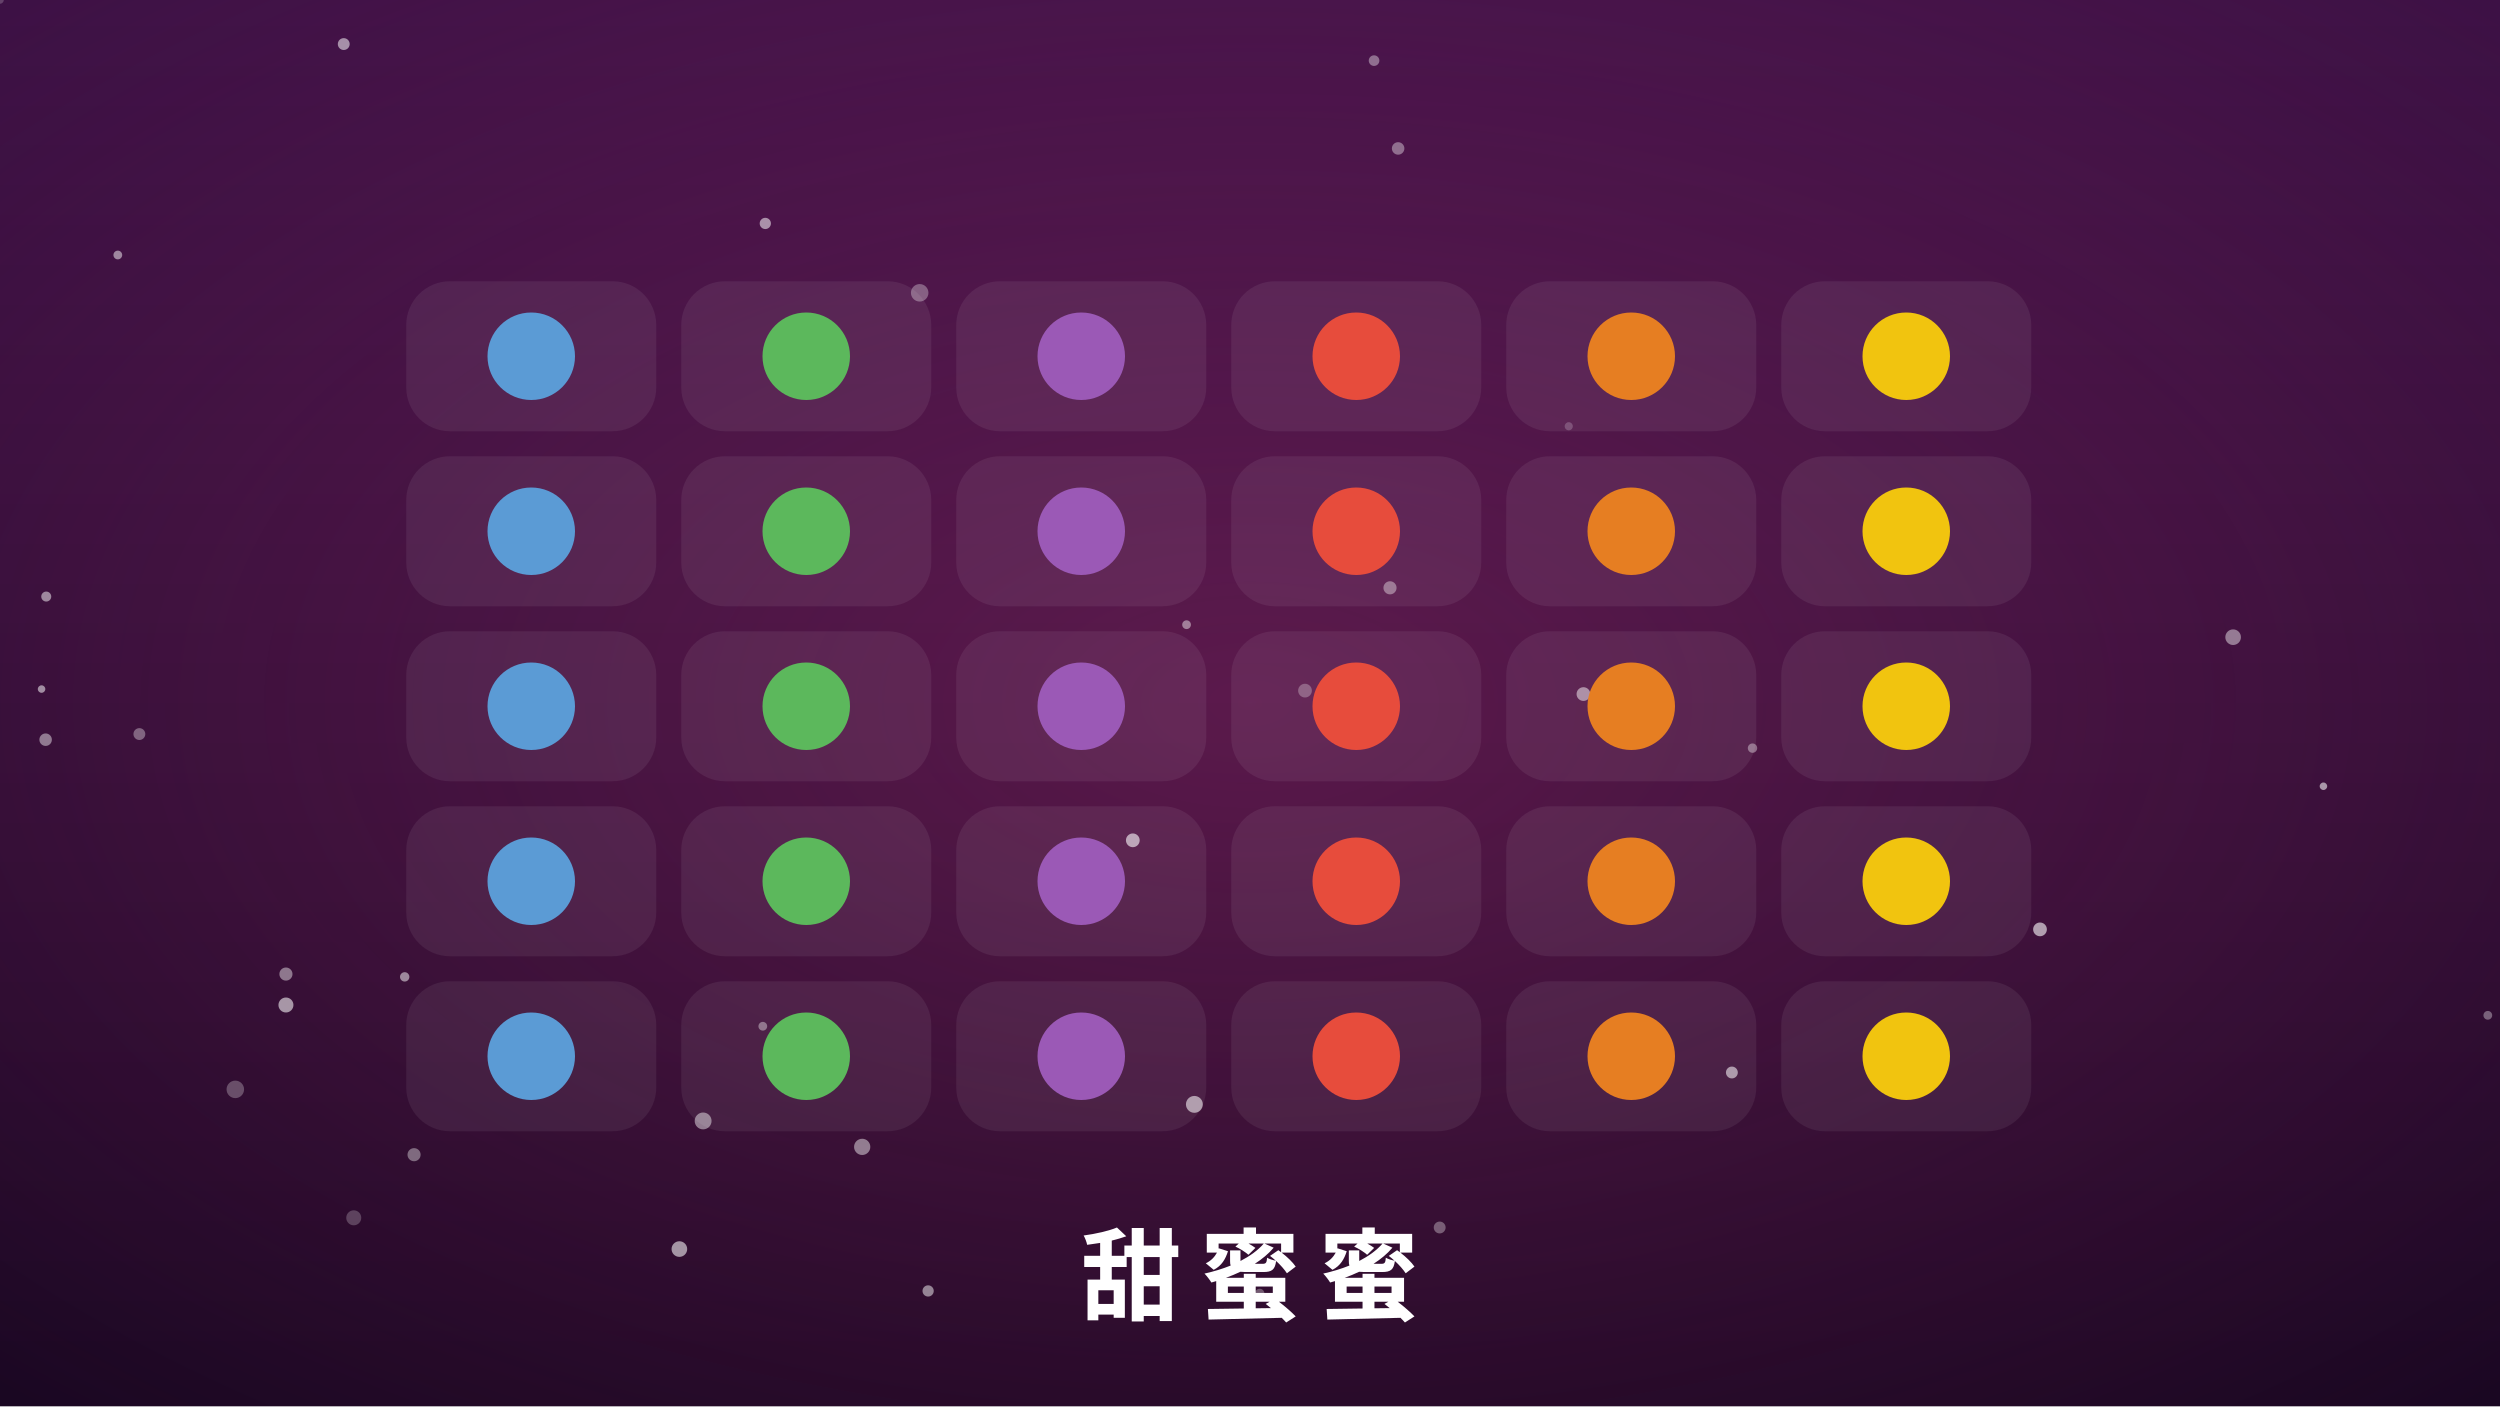
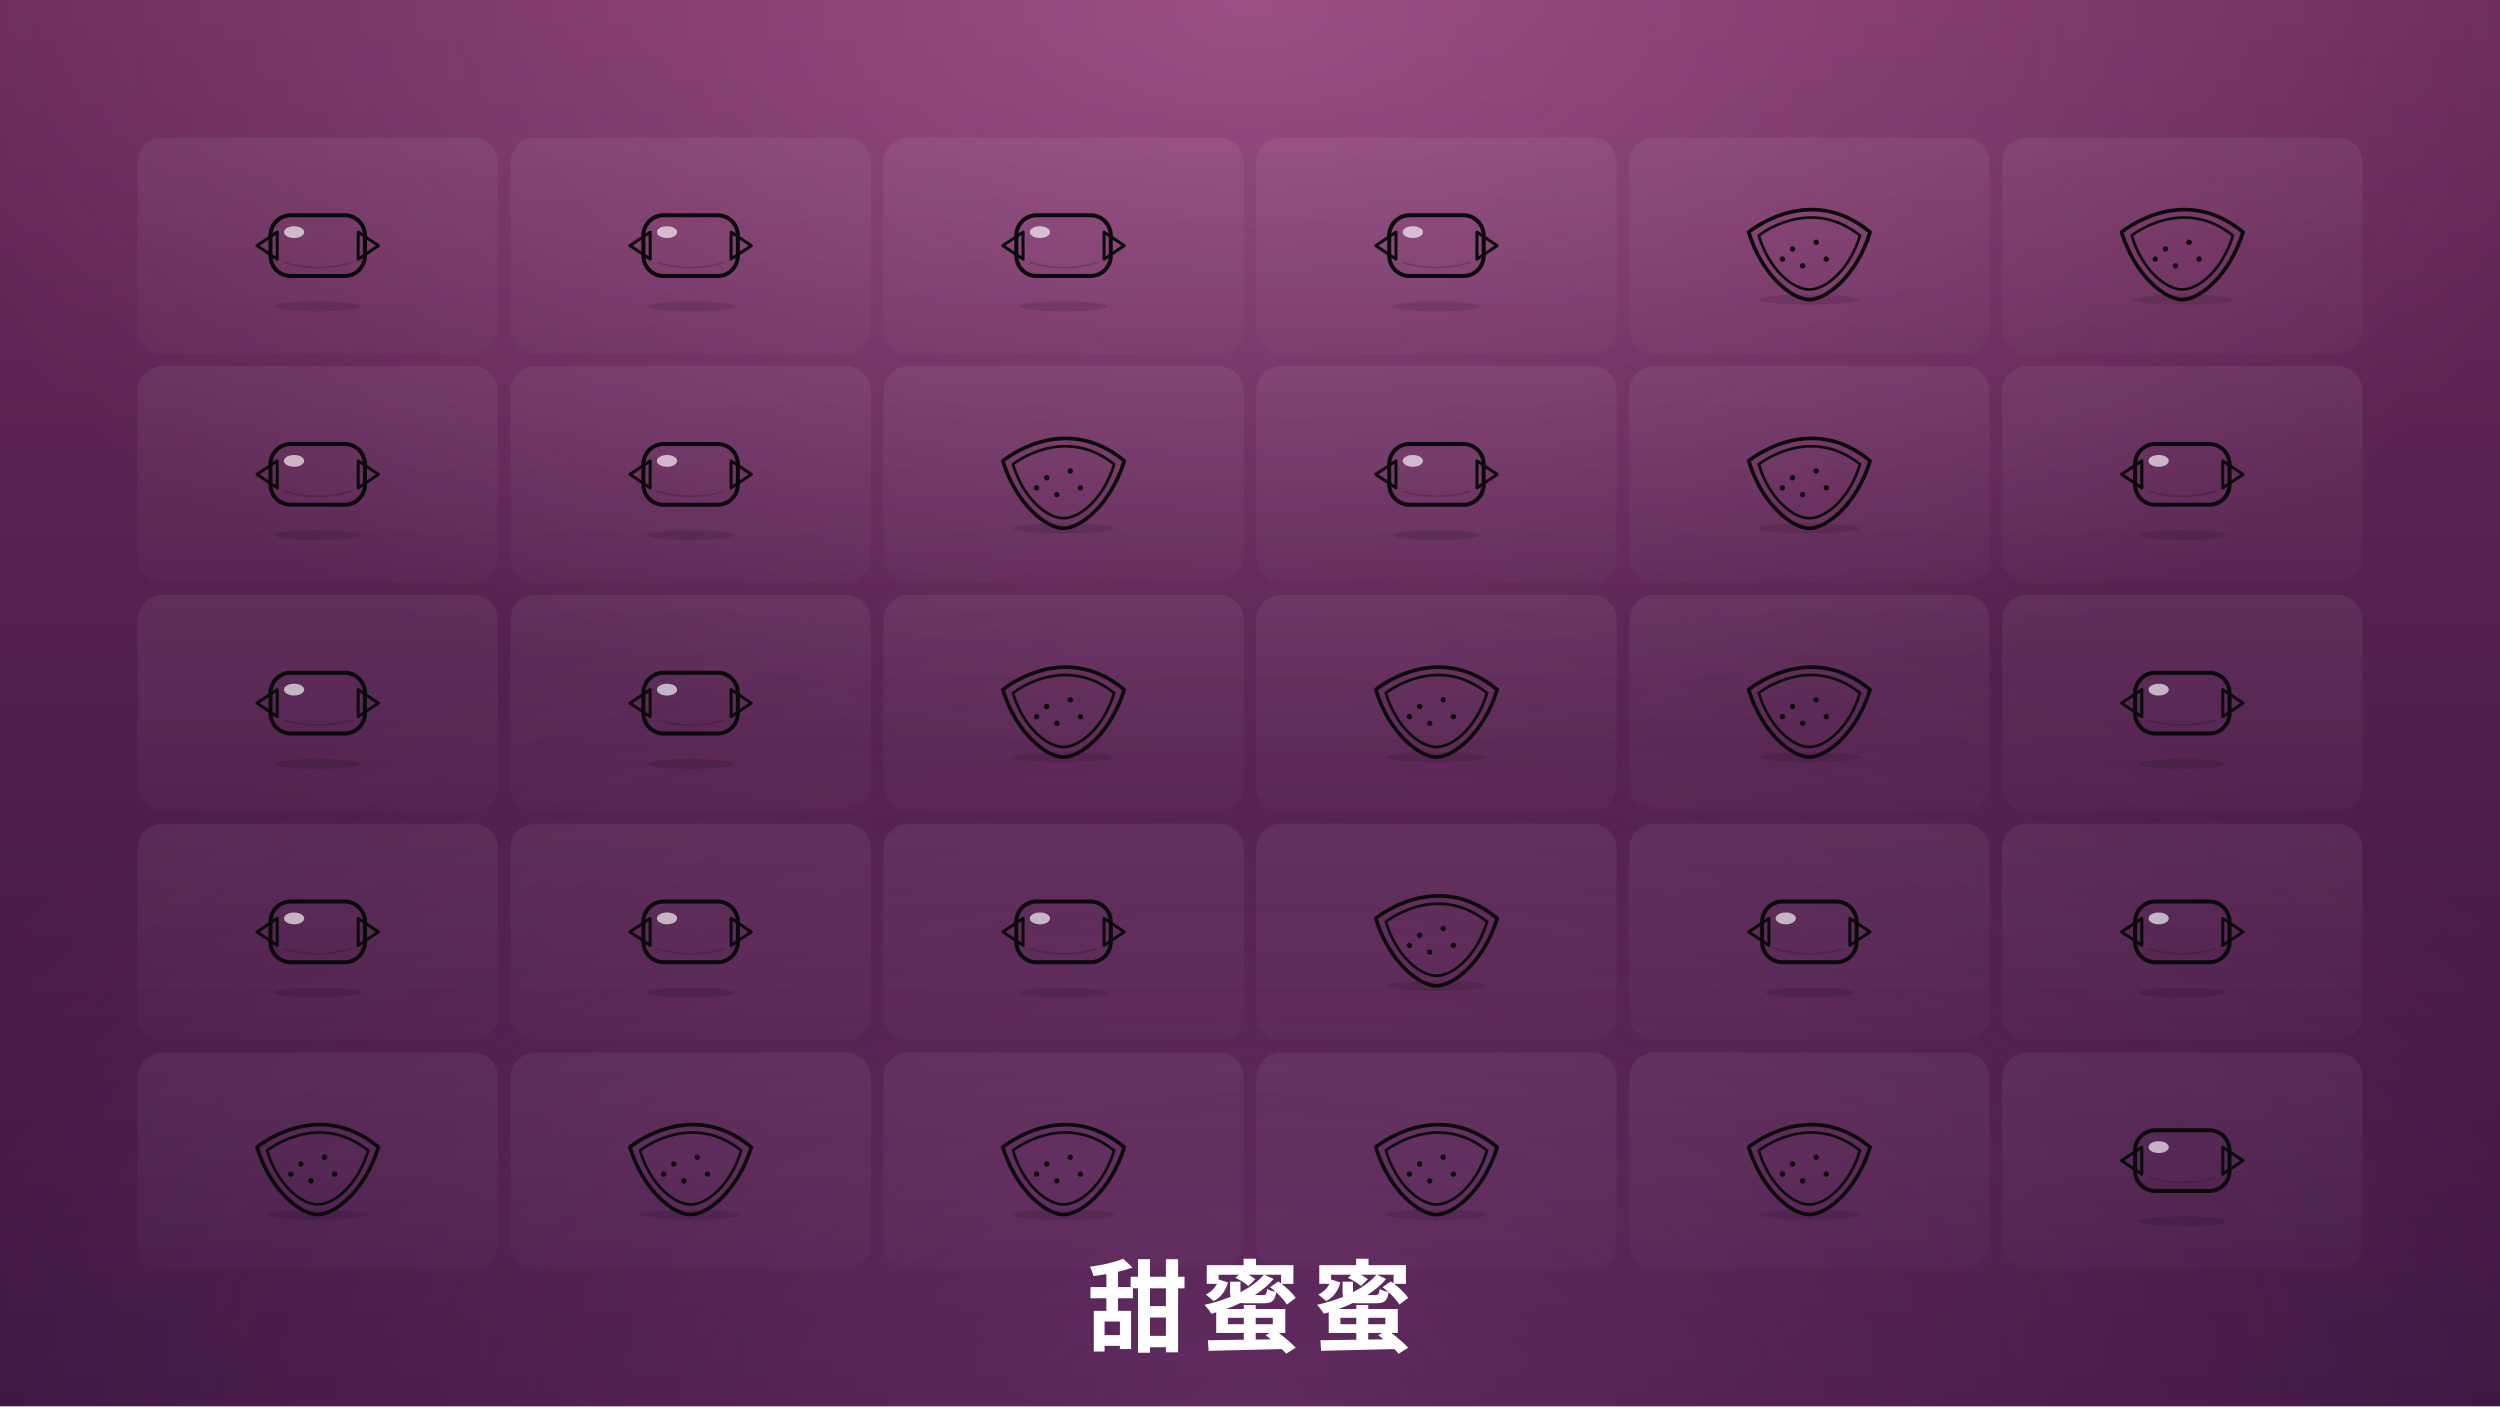
<svg xmlns="http://www.w3.org/2000/svg" viewBox="0 0 800 450" preserveAspectRatio="xMidYMid slice">
  <defs>
-     <linearGradient id="bg" x1="0" y1="0" x2="0" y2="1">
-       <stop offset="0" stop-color="#3d1145" />
-       <stop offset="1" stop-color="#1a0722" />
+     <linearGradient id="cellbg" x1="0" y1="0" x2="0" y2="1">
+       <stop offset="0" stop-color="#fff" stop-opacity=".06" />
+       <stop offset="1" stop-color="#fff" stop-opacity=".02" />
    </linearGradient>
-     <radialGradient id="glow" cx="0.5" cy="0.5" r="0.7">
-       <stop offset="0" stop-color="#d63b8a" stop-opacity=".28" />
-       <stop offset="1" stop-color="#d63b8a" stop-opacity="0" />
+     <linearGradient id="hlbg" x1="0" y1="0" x2="0" y2="1">
+       <stop offset="0" stop-color="#ffc8eb" stop-opacity=".4" />
+       <stop offset="1" stop-color="#d63b8a" stop-opacity=".25" />
+     </linearGradient>
+     <radialGradient id="st1" cx="50%" cy="0%" r="55%">
+       <stop offset="0" stop-color="#ffa0dc" stop-opacity=".32" />
+       <stop offset="1" stop-color="#ffa0dc" stop-opacity="0" />
    </radialGradient>
+     <radialGradient id="st2" cx="50%" cy="100%" r="60%">
+       <stop offset="0" stop-color="#e678c8" stop-opacity=".22" />
+       <stop offset="1" stop-color="#e678c8" stop-opacity="0" />
+     </radialGradient>
+     <linearGradient id="stbg" x1="0" y1="0" x2="0" y2="1">
+       <stop offset="0" stop-color="#6b2a5a" />
+       <stop offset="1" stop-color="#3a1440" />
+     </linearGradient>
  </defs>
-   <rect width="800" height="450" fill="url(#bg)" />
-   <rect width="800" height="450" fill="url(#glow)" />
-   <circle cx="0.0" cy="0.0" r="1.2" fill="#ffffff" opacity="0.20" />
-   <circle cx="132.5" cy="369.5" r="2.1" fill="#ffffff" opacity="0.38" />
-   <circle cx="652.8" cy="297.4" r="2.2" fill="#ffffff" opacity="0.59" />
-   <circle cx="444.8" cy="188.1" r="2.1" fill="#ffffff" opacity="0.38" />
-   <circle cx="129.5" cy="312.6" r="1.5" fill="#ffffff" opacity="0.50" />
-   <circle cx="460.7" cy="392.8" r="1.9" fill="#ffffff" opacity="0.33" />
-   <circle cx="362.5" cy="268.9" r="2.2" fill="#ffffff" opacity="0.59" />
-   <circle cx="91.5" cy="311.7" r="2.1" fill="#ffffff" opacity="0.43" />
-   <circle cx="379.7" cy="199.9" r="1.4" fill="#ffffff" opacity="0.44" />
-   <circle cx="13.3" cy="220.5" r="1.2" fill="#ffffff" opacity="0.52" />
-   <circle cx="294.3" cy="93.7" r="2.8" fill="#ffffff" opacity="0.32" />
-   <circle cx="554.2" cy="343.2" r="1.9" fill="#ffffff" opacity="0.55" />
-   <circle cx="75.3" cy="348.6" r="2.8" fill="#ffffff" opacity="0.27" />
-   <circle cx="113.2" cy="389.7" r="2.4" fill="#ffffff" opacity="0.23" />
-   <circle cx="44.6" cy="234.9" r="1.9" fill="#ffffff" opacity="0.35" />
-   <circle cx="714.6" cy="203.9" r="2.5" fill="#ffffff" opacity="0.44" />
-   <circle cx="37.7" cy="81.6" r="1.4" fill="#ffffff" opacity="0.49" />
-   <circle cx="796.1" cy="324.9" r="1.4" fill="#ffffff" opacity="0.35" />
-   <circle cx="244.9" cy="71.5" r="1.8" fill="#ffffff" opacity="0.53" />
-   <circle cx="14.8" cy="190.9" r="1.6" fill="#ffffff" opacity="0.50" />
-   <circle cx="352.5" cy="281.7" r="1.5" fill="#ffffff" opacity="0.31" />
-   <circle cx="743.5" cy="251.6" r="1.2" fill="#ffffff" opacity="0.56" />
-   <circle cx="417.6" cy="221.0" r="2.2" fill="#ffffff" opacity="0.28" />
-   <circle cx="439.7" cy="19.4" r="1.7" fill="#ffffff" opacity="0.38" />
-   <circle cx="403.1" cy="413.9" r="1.5" fill="#ffffff" opacity="0.31" />
-   <circle cx="506.7" cy="222.1" r="2.2" fill="#ffffff" opacity="0.49" />
-   <circle cx="560.8" cy="239.4" r="1.5" fill="#ffffff" opacity="0.37" />
-   <circle cx="110.0" cy="14.1" r="1.9" fill="#ffffff" opacity="0.53" />
-   <circle cx="244.1" cy="328.4" r="1.4" fill="#ffffff" opacity="0.38" />
-   <circle cx="297.0" cy="413.1" r="1.8" fill="#ffffff" opacity="0.49" />
-   <circle cx="217.4" cy="399.7" r="2.5" fill="#ffffff" opacity="0.56" />
-   <circle cx="91.5" cy="321.6" r="2.4" fill="#ffffff" opacity="0.56" />
-   <circle cx="382.2" cy="353.4" r="2.7" fill="#ffffff" opacity="0.56" />
-   <circle cx="447.4" cy="47.5" r="2.0" fill="#ffffff" opacity="0.38" />
-   <circle cx="502.0" cy="136.4" r="1.3" fill="#ffffff" opacity="0.21" />
-   <circle cx="275.9" cy="367.0" r="2.6" fill="#ffffff" opacity="0.45" />
-   <circle cx="521.3" cy="293.5" r="2.3" fill="#ffffff" opacity="0.59" />
-   <circle cx="262.9" cy="346.1" r="2.2" fill="#ffffff" opacity="0.23" />
-   <circle cx="14.6" cy="236.7" r="2.0" fill="#ffffff" opacity="0.44" />
-   <circle cx="225.0" cy="358.7" r="2.7" fill="#ffffff" opacity="0.45" />
-   <rect x="130" y="90" width="80" height="48" rx="14" fill="#ffffff" opacity="0.07" />
-   <circle cx="170" cy="114" r="14" fill="#5b9bd5" />
-   <rect x="218" y="90" width="80" height="48" rx="14" fill="#ffffff" opacity="0.07" />
-   <circle cx="258" cy="114" r="14" fill="#5cb85c" />
-   <rect x="306" y="90" width="80" height="48" rx="14" fill="#ffffff" opacity="0.07" />
-   <circle cx="346" cy="114" r="14" fill="#9b59b6" />
-   <rect x="394" y="90" width="80" height="48" rx="14" fill="#ffffff" opacity="0.07" />
-   <circle cx="434" cy="114" r="14" fill="#e74c3c" />
-   <rect x="482" y="90" width="80" height="48" rx="14" fill="#ffffff" opacity="0.07" />
-   <circle cx="522" cy="114" r="14" fill="#e67e22" />
-   <rect x="570" y="90" width="80" height="48" rx="14" fill="#ffffff" opacity="0.07" />
-   <circle cx="610" cy="114" r="14" fill="#f1c40f" />
-   <rect x="130" y="146" width="80" height="48" rx="14" fill="#ffffff" opacity="0.07" />
-   <circle cx="170" cy="170" r="14" fill="#5b9bd5" />
-   <rect x="218" y="146" width="80" height="48" rx="14" fill="#ffffff" opacity="0.07" />
-   <circle cx="258" cy="170" r="14" fill="#5cb85c" />
-   <rect x="306" y="146" width="80" height="48" rx="14" fill="#ffffff" opacity="0.07" />
-   <circle cx="346" cy="170" r="14" fill="#9b59b6" />
-   <rect x="394" y="146" width="80" height="48" rx="14" fill="#ffffff" opacity="0.07" />
-   <circle cx="434" cy="170" r="14" fill="#e74c3c" />
-   <rect x="482" y="146" width="80" height="48" rx="14" fill="#ffffff" opacity="0.07" />
-   <circle cx="522" cy="170" r="14" fill="#e67e22" />
-   <rect x="570" y="146" width="80" height="48" rx="14" fill="#ffffff" opacity="0.07" />
-   <circle cx="610" cy="170" r="14" fill="#f1c40f" />
-   <rect x="130" y="202" width="80" height="48" rx="14" fill="#ffffff" opacity="0.07" />
-   <circle cx="170" cy="226" r="14" fill="#5b9bd5" />
-   <rect x="218" y="202" width="80" height="48" rx="14" fill="#ffffff" opacity="0.07" />
-   <circle cx="258" cy="226" r="14" fill="#5cb85c" />
-   <rect x="306" y="202" width="80" height="48" rx="14" fill="#ffffff" opacity="0.07" />
-   <circle cx="346" cy="226" r="14" fill="#9b59b6" />
-   <rect x="394" y="202" width="80" height="48" rx="14" fill="#ffffff" opacity="0.07" />
-   <circle cx="434" cy="226" r="14" fill="#e74c3c" />
-   <rect x="482" y="202" width="80" height="48" rx="14" fill="#ffffff" opacity="0.07" />
-   <circle cx="522" cy="226" r="14" fill="#e67e22" />
-   <rect x="570" y="202" width="80" height="48" rx="14" fill="#ffffff" opacity="0.07" />
-   <circle cx="610" cy="226" r="14" fill="#f1c40f" />
-   <rect x="130" y="258" width="80" height="48" rx="14" fill="#ffffff" opacity="0.07" />
-   <circle cx="170" cy="282" r="14" fill="#5b9bd5" />
-   <rect x="218" y="258" width="80" height="48" rx="14" fill="#ffffff" opacity="0.07" />
-   <circle cx="258" cy="282" r="14" fill="#5cb85c" />
-   <rect x="306" y="258" width="80" height="48" rx="14" fill="#ffffff" opacity="0.07" />
-   <circle cx="346" cy="282" r="14" fill="#9b59b6" />
-   <rect x="394" y="258" width="80" height="48" rx="14" fill="#ffffff" opacity="0.07" />
-   <circle cx="434" cy="282" r="14" fill="#e74c3c" />
-   <rect x="482" y="258" width="80" height="48" rx="14" fill="#ffffff" opacity="0.07" />
-   <circle cx="522" cy="282" r="14" fill="#e67e22" />
-   <rect x="570" y="258" width="80" height="48" rx="14" fill="#ffffff" opacity="0.07" />
-   <circle cx="610" cy="282" r="14" fill="#f1c40f" />
-   <rect x="130" y="314" width="80" height="48" rx="14" fill="#ffffff" opacity="0.07" />
-   <circle cx="170" cy="338" r="14" fill="#5b9bd5" />
-   <rect x="218" y="314" width="80" height="48" rx="14" fill="#ffffff" opacity="0.07" />
-   <circle cx="258" cy="338" r="14" fill="#5cb85c" />
-   <rect x="306" y="314" width="80" height="48" rx="14" fill="#ffffff" opacity="0.07" />
-   <circle cx="346" cy="338" r="14" fill="#9b59b6" />
-   <rect x="394" y="314" width="80" height="48" rx="14" fill="#ffffff" opacity="0.07" />
-   <circle cx="434" cy="338" r="14" fill="#e74c3c" />
-   <rect x="482" y="314" width="80" height="48" rx="14" fill="#ffffff" opacity="0.07" />
-   <circle cx="522" cy="338" r="14" fill="#e67e22" />
-   <rect x="570" y="314" width="80" height="48" rx="14" fill="#ffffff" opacity="0.07" />
-   <circle cx="610" cy="338" r="14" fill="#f1c40f" />
-   <text x="400" y="420" text-anchor="middle" font-size="32" font-weight="900" fill="#ffffff" font-family="system-ui,sans-serif" letter-spacing="6">甜蜜蜜</text>
+   <rect width="800" height="450" fill="url(#stbg)" />
+   <rect width="800" height="450" fill="url(#st1)" />
+   <rect width="800" height="450" fill="url(#st2)" />
+   <rect x="44" y="44" width="115.333" height="69.2" rx="8" fill="url(#cellbg)" />
+   <svg x="74.679" y="51.612" width="53.976" height="53.976" viewBox="0 0 100 100">
+     <ellipse cx="50" cy="86" rx="26" ry="3" fill="#000" opacity=".12" />
+     <path d="M14 50 L26 42 L26 58 Z" fill="url(#sw-red)" stroke="#0a0a0a" stroke-width="1.8" stroke-linejoin="round" />
+     <path d="M86 50 L74 42 L74 58 Z" fill="url(#sw-red)" stroke="#0a0a0a" stroke-width="1.8" stroke-linejoin="round" />
+     <rect x="22" y="32" width="56" height="36" rx="12" fill="url(#sw-red)" stroke="#0a0a0a" stroke-width="2.4" />
+     <ellipse cx="36" cy="42" rx="6" ry="3.5" fill="#fff" opacity="0.65" />
+     <path d="M30 60 Q50 66 70 60" stroke="#0a0a0a" stroke-width="1" fill="none" opacity=".2" />
+   </svg>
+   <rect x="163.333" y="44" width="115.333" height="69.2" rx="8" fill="url(#cellbg)" />
+   <svg x="194.012" y="51.612" width="53.976" height="53.976" viewBox="0 0 100 100">
+     <ellipse cx="50" cy="86" rx="26" ry="3" fill="#000" opacity=".12" />
+     <path d="M14 50 L26 42 L26 58 Z" fill="url(#sw-orange)" stroke="#0a0a0a" stroke-width="1.8" stroke-linejoin="round" />
+     <path d="M86 50 L74 42 L74 58 Z" fill="url(#sw-orange)" stroke="#0a0a0a" stroke-width="1.8" stroke-linejoin="round" />
+     <rect x="22" y="32" width="56" height="36" rx="12" fill="url(#sw-orange)" stroke="#0a0a0a" stroke-width="2.4" />
+     <ellipse cx="36" cy="42" rx="6" ry="3.5" fill="#fff" opacity="0.65" />
+     <path d="M30 60 Q50 66 70 60" stroke="#0a0a0a" stroke-width="1" fill="none" opacity=".2" />
+   </svg>
+   <rect x="282.667" y="44" width="115.333" height="69.2" rx="8" fill="url(#cellbg)" />
+   <svg x="313.345" y="51.612" width="53.976" height="53.976" viewBox="0 0 100 100">
+     <ellipse cx="50" cy="86" rx="26" ry="3" fill="#000" opacity=".12" />
+     <path d="M14 50 L26 42 L26 58 Z" fill="url(#sw-blue)" stroke="#0a0a0a" stroke-width="1.8" stroke-linejoin="round" />
+     <path d="M86 50 L74 42 L74 58 Z" fill="url(#sw-blue)" stroke="#0a0a0a" stroke-width="1.8" stroke-linejoin="round" />
+     <rect x="22" y="32" width="56" height="36" rx="12" fill="url(#sw-blue)" stroke="#0a0a0a" stroke-width="2.4" />
+     <ellipse cx="36" cy="42" rx="6" ry="3.5" fill="#fff" opacity="0.65" />
+     <path d="M30 60 Q50 66 70 60" stroke="#0a0a0a" stroke-width="1" fill="none" opacity=".2" />
+   </svg>
+   <rect x="402" y="44" width="115.333" height="69.2" rx="8" fill="url(#cellbg)" />
+   <svg x="432.679" y="51.612" width="53.976" height="53.976" viewBox="0 0 100 100">
+     <ellipse cx="50" cy="86" rx="26" ry="3" fill="#000" opacity=".12" />
+     <path d="M14 50 L26 42 L26 58 Z" fill="url(#sw-orange)" stroke="#0a0a0a" stroke-width="1.8" stroke-linejoin="round" />
+     <path d="M86 50 L74 42 L74 58 Z" fill="url(#sw-orange)" stroke="#0a0a0a" stroke-width="1.8" stroke-linejoin="round" />
+     <rect x="22" y="32" width="56" height="36" rx="12" fill="url(#sw-orange)" stroke="#0a0a0a" stroke-width="2.4" />
+     <ellipse cx="36" cy="42" rx="6" ry="3.5" fill="#fff" opacity="0.65" />
+     <path d="M30 60 Q50 66 70 60" stroke="#0a0a0a" stroke-width="1" fill="none" opacity=".2" />
+   </svg>
+   <rect x="521.333" y="44" width="115.333" height="69.2" rx="8" fill="url(#cellbg)" />
+   <svg x="552.012" y="51.612" width="53.976" height="53.976" viewBox="0 0 100 100">
+     <ellipse cx="50" cy="82" rx="30" ry="3" fill="#000" opacity=".12" />
+     <path d="M14 42 C14 42 50 12 86 42 C78 68 60 82 50 82 C40 82 22 68 14 42 Z" fill="url(#sw-green)" stroke="#0a0a0a" stroke-width="2.2" stroke-linejoin="round" />
+     <path d="M20 44 C20 44 50 20 80 44 C74 64 60 76 50 76 C40 76 26 64 20 44 Z" fill="url(#sw-watermelon)" stroke="#0a0a0a" stroke-width="1.6" />
+     <circle cx="40" cy="52" r="1.6" fill="#0a0a0a" />
+     <circle cx="54" cy="48" r="1.6" fill="#0a0a0a" />
+     <circle cx="60" cy="58" r="1.6" fill="#0a0a0a" />
+     <circle cx="46" cy="62" r="1.6" fill="#0a0a0a" />
+     <circle cx="34" cy="58" r="1.6" fill="#0a0a0a" />
+   </svg>
+   <rect x="640.667" y="44" width="115.333" height="69.2" rx="8" fill="url(#cellbg)" />
+   <svg x="671.345" y="51.612" width="53.976" height="53.976" viewBox="0 0 100 100">
+     <ellipse cx="50" cy="82" rx="30" ry="3" fill="#000" opacity=".12" />
+     <path d="M14 42 C14 42 50 12 86 42 C78 68 60 82 50 82 C40 82 22 68 14 42 Z" fill="url(#sw-green)" stroke="#0a0a0a" stroke-width="2.2" stroke-linejoin="round" />
+     <path d="M20 44 C20 44 50 20 80 44 C74 64 60 76 50 76 C40 76 26 64 20 44 Z" fill="url(#sw-watermelon)" stroke="#0a0a0a" stroke-width="1.6" />
+     <circle cx="40" cy="52" r="1.6" fill="#0a0a0a" />
+     <circle cx="54" cy="48" r="1.6" fill="#0a0a0a" />
+     <circle cx="60" cy="58" r="1.6" fill="#0a0a0a" />
+     <circle cx="46" cy="62" r="1.6" fill="#0a0a0a" />
+     <circle cx="34" cy="58" r="1.6" fill="#0a0a0a" />
+   </svg>
+   <rect x="44" y="117.2" width="115.333" height="69.2" rx="8" fill="url(#cellbg)" />
+   <svg x="74.679" y="124.812" width="53.976" height="53.976" viewBox="0 0 100 100">
+     <ellipse cx="50" cy="86" rx="26" ry="3" fill="#000" opacity=".12" />
+     <path d="M14 50 L26 42 L26 58 Z" fill="url(#sw-orange)" stroke="#0a0a0a" stroke-width="1.8" stroke-linejoin="round" />
+     <path d="M86 50 L74 42 L74 58 Z" fill="url(#sw-orange)" stroke="#0a0a0a" stroke-width="1.8" stroke-linejoin="round" />
+     <rect x="22" y="32" width="56" height="36" rx="12" fill="url(#sw-orange)" stroke="#0a0a0a" stroke-width="2.4" />
+     <ellipse cx="36" cy="42" rx="6" ry="3.5" fill="#fff" opacity="0.65" />
+     <path d="M30 60 Q50 66 70 60" stroke="#0a0a0a" stroke-width="1" fill="none" opacity=".2" />
+   </svg>
+   <rect x="163.333" y="117.2" width="115.333" height="69.2" rx="8" fill="url(#cellbg)" />
+   <svg x="194.012" y="124.812" width="53.976" height="53.976" viewBox="0 0 100 100">
+     <ellipse cx="50" cy="86" rx="26" ry="3" fill="#000" opacity=".12" />
+     <path d="M14 50 L26 42 L26 58 Z" fill="url(#sw-blue)" stroke="#0a0a0a" stroke-width="1.8" stroke-linejoin="round" />
+     <path d="M86 50 L74 42 L74 58 Z" fill="url(#sw-blue)" stroke="#0a0a0a" stroke-width="1.8" stroke-linejoin="round" />
+     <rect x="22" y="32" width="56" height="36" rx="12" fill="url(#sw-blue)" stroke="#0a0a0a" stroke-width="2.4" />
+     <ellipse cx="36" cy="42" rx="6" ry="3.5" fill="#fff" opacity="0.65" />
+     <path d="M30 60 Q50 66 70 60" stroke="#0a0a0a" stroke-width="1" fill="none" opacity=".2" />
+   </svg>
+   <rect x="282.667" y="117.2" width="115.333" height="69.2" rx="8" fill="url(#cellbg)" />
+   <svg x="313.345" y="124.812" width="53.976" height="53.976" viewBox="0 0 100 100">
+     <ellipse cx="50" cy="82" rx="30" ry="3" fill="#000" opacity=".12" />
+     <path d="M14 42 C14 42 50 12 86 42 C78 68 60 82 50 82 C40 82 22 68 14 42 Z" fill="url(#sw-green)" stroke="#0a0a0a" stroke-width="2.2" stroke-linejoin="round" />
+     <path d="M20 44 C20 44 50 20 80 44 C74 64 60 76 50 76 C40 76 26 64 20 44 Z" fill="url(#sw-watermelon)" stroke="#0a0a0a" stroke-width="1.6" />
+     <circle cx="40" cy="52" r="1.6" fill="#0a0a0a" />
+     <circle cx="54" cy="48" r="1.6" fill="#0a0a0a" />
+     <circle cx="60" cy="58" r="1.6" fill="#0a0a0a" />
+     <circle cx="46" cy="62" r="1.6" fill="#0a0a0a" />
+     <circle cx="34" cy="58" r="1.6" fill="#0a0a0a" />
+   </svg>
+   <rect x="402" y="117.2" width="115.333" height="69.2" rx="8" fill="url(#cellbg)" />
+   <svg x="432.679" y="124.812" width="53.976" height="53.976" viewBox="0 0 100 100">
+     <ellipse cx="50" cy="86" rx="26" ry="3" fill="#000" opacity=".12" />
+     <path d="M14 50 L26 42 L26 58 Z" fill="url(#sw-blue)" stroke="#0a0a0a" stroke-width="1.8" stroke-linejoin="round" />
+     <path d="M86 50 L74 42 L74 58 Z" fill="url(#sw-blue)" stroke="#0a0a0a" stroke-width="1.8" stroke-linejoin="round" />
+     <rect x="22" y="32" width="56" height="36" rx="12" fill="url(#sw-blue)" stroke="#0a0a0a" stroke-width="2.4" />
+     <ellipse cx="36" cy="42" rx="6" ry="3.5" fill="#fff" opacity="0.65" />
+     <path d="M30 60 Q50 66 70 60" stroke="#0a0a0a" stroke-width="1" fill="none" opacity=".2" />
+   </svg>
+   <rect x="521.333" y="117.2" width="115.333" height="69.2" rx="8" fill="url(#cellbg)" />
+   <svg x="552.012" y="124.812" width="53.976" height="53.976" viewBox="0 0 100 100">
+     <ellipse cx="50" cy="82" rx="30" ry="3" fill="#000" opacity=".12" />
+     <path d="M14 42 C14 42 50 12 86 42 C78 68 60 82 50 82 C40 82 22 68 14 42 Z" fill="url(#sw-green)" stroke="#0a0a0a" stroke-width="2.2" stroke-linejoin="round" />
+     <path d="M20 44 C20 44 50 20 80 44 C74 64 60 76 50 76 C40 76 26 64 20 44 Z" fill="url(#sw-watermelon)" stroke="#0a0a0a" stroke-width="1.6" />
+     <circle cx="40" cy="52" r="1.6" fill="#0a0a0a" />
+     <circle cx="54" cy="48" r="1.6" fill="#0a0a0a" />
+     <circle cx="60" cy="58" r="1.6" fill="#0a0a0a" />
+     <circle cx="46" cy="62" r="1.6" fill="#0a0a0a" />
+     <circle cx="34" cy="58" r="1.6" fill="#0a0a0a" />
+   </svg>
+   <rect x="640.667" y="117.2" width="115.333" height="69.2" rx="8" fill="url(#cellbg)" />
+   <svg x="671.345" y="124.812" width="53.976" height="53.976" viewBox="0 0 100 100">
+     <ellipse cx="50" cy="86" rx="26" ry="3" fill="#000" opacity=".12" />
+     <path d="M14 50 L26 42 L26 58 Z" fill="url(#sw-blue)" stroke="#0a0a0a" stroke-width="1.8" stroke-linejoin="round" />
+     <path d="M86 50 L74 42 L74 58 Z" fill="url(#sw-blue)" stroke="#0a0a0a" stroke-width="1.8" stroke-linejoin="round" />
+     <rect x="22" y="32" width="56" height="36" rx="12" fill="url(#sw-blue)" stroke="#0a0a0a" stroke-width="2.4" />
+     <ellipse cx="36" cy="42" rx="6" ry="3.5" fill="#fff" opacity="0.65" />
+     <path d="M30 60 Q50 66 70 60" stroke="#0a0a0a" stroke-width="1" fill="none" opacity=".2" />
+   </svg>
+   <rect x="44" y="190.4" width="115.333" height="69.2" rx="8" fill="url(#cellbg)" />
+   <svg x="74.679" y="198.012" width="53.976" height="53.976" viewBox="0 0 100 100">
+     <ellipse cx="50" cy="86" rx="26" ry="3" fill="#000" opacity=".12" />
+     <path d="M14 50 L26 42 L26 58 Z" fill="url(#sw-orange)" stroke="#0a0a0a" stroke-width="1.8" stroke-linejoin="round" />
+     <path d="M86 50 L74 42 L74 58 Z" fill="url(#sw-orange)" stroke="#0a0a0a" stroke-width="1.8" stroke-linejoin="round" />
+     <rect x="22" y="32" width="56" height="36" rx="12" fill="url(#sw-orange)" stroke="#0a0a0a" stroke-width="2.4" />
+     <ellipse cx="36" cy="42" rx="6" ry="3.5" fill="#fff" opacity="0.65" />
+     <path d="M30 60 Q50 66 70 60" stroke="#0a0a0a" stroke-width="1" fill="none" opacity=".2" />
+   </svg>
+   <rect x="163.333" y="190.4" width="115.333" height="69.2" rx="8" fill="url(#cellbg)" />
+   <svg x="194.012" y="198.012" width="53.976" height="53.976" viewBox="0 0 100 100">
+     <ellipse cx="50" cy="86" rx="26" ry="3" fill="#000" opacity=".12" />
+     <path d="M14 50 L26 42 L26 58 Z" fill="url(#sw-orange)" stroke="#0a0a0a" stroke-width="1.8" stroke-linejoin="round" />
+     <path d="M86 50 L74 42 L74 58 Z" fill="url(#sw-orange)" stroke="#0a0a0a" stroke-width="1.8" stroke-linejoin="round" />
+     <rect x="22" y="32" width="56" height="36" rx="12" fill="url(#sw-orange)" stroke="#0a0a0a" stroke-width="2.4" />
+     <ellipse cx="36" cy="42" rx="6" ry="3.5" fill="#fff" opacity="0.65" />
+     <path d="M30 60 Q50 66 70 60" stroke="#0a0a0a" stroke-width="1" fill="none" opacity=".2" />
+   </svg>
+   <rect x="282.667" y="190.4" width="115.333" height="69.2" rx="8" fill="url(#cellbg)" />
+   <svg x="313.345" y="198.012" width="53.976" height="53.976" viewBox="0 0 100 100">
+     <ellipse cx="50" cy="82" rx="30" ry="3" fill="#000" opacity=".12" />
+     <path d="M14 42 C14 42 50 12 86 42 C78 68 60 82 50 82 C40 82 22 68 14 42 Z" fill="url(#sw-green)" stroke="#0a0a0a" stroke-width="2.2" stroke-linejoin="round" />
+     <path d="M20 44 C20 44 50 20 80 44 C74 64 60 76 50 76 C40 76 26 64 20 44 Z" fill="url(#sw-watermelon)" stroke="#0a0a0a" stroke-width="1.6" />
+     <circle cx="40" cy="52" r="1.6" fill="#0a0a0a" />
+     <circle cx="54" cy="48" r="1.6" fill="#0a0a0a" />
+     <circle cx="60" cy="58" r="1.6" fill="#0a0a0a" />
+     <circle cx="46" cy="62" r="1.6" fill="#0a0a0a" />
+     <circle cx="34" cy="58" r="1.6" fill="#0a0a0a" />
+   </svg>
+   <rect x="402" y="190.4" width="115.333" height="69.2" rx="8" fill="url(#cellbg)" />
+   <svg x="432.679" y="198.012" width="53.976" height="53.976" viewBox="0 0 100 100">
+     <ellipse cx="50" cy="82" rx="30" ry="3" fill="#000" opacity=".12" />
+     <path d="M14 42 C14 42 50 12 86 42 C78 68 60 82 50 82 C40 82 22 68 14 42 Z" fill="url(#sw-green)" stroke="#0a0a0a" stroke-width="2.2" stroke-linejoin="round" />
+     <path d="M20 44 C20 44 50 20 80 44 C74 64 60 76 50 76 C40 76 26 64 20 44 Z" fill="url(#sw-watermelon)" stroke="#0a0a0a" stroke-width="1.6" />
+     <circle cx="40" cy="52" r="1.6" fill="#0a0a0a" />
+     <circle cx="54" cy="48" r="1.6" fill="#0a0a0a" />
+     <circle cx="60" cy="58" r="1.6" fill="#0a0a0a" />
+     <circle cx="46" cy="62" r="1.6" fill="#0a0a0a" />
+     <circle cx="34" cy="58" r="1.6" fill="#0a0a0a" />
+   </svg>
+   <rect x="521.333" y="190.4" width="115.333" height="69.2" rx="8" fill="url(#cellbg)" />
+   <svg x="552.012" y="198.012" width="53.976" height="53.976" viewBox="0 0 100 100">
+     <ellipse cx="50" cy="82" rx="30" ry="3" fill="#000" opacity=".12" />
+     <path d="M14 42 C14 42 50 12 86 42 C78 68 60 82 50 82 C40 82 22 68 14 42 Z" fill="url(#sw-green)" stroke="#0a0a0a" stroke-width="2.2" stroke-linejoin="round" />
+     <path d="M20 44 C20 44 50 20 80 44 C74 64 60 76 50 76 C40 76 26 64 20 44 Z" fill="url(#sw-watermelon)" stroke="#0a0a0a" stroke-width="1.6" />
+     <circle cx="40" cy="52" r="1.6" fill="#0a0a0a" />
+     <circle cx="54" cy="48" r="1.6" fill="#0a0a0a" />
+     <circle cx="60" cy="58" r="1.6" fill="#0a0a0a" />
+     <circle cx="46" cy="62" r="1.6" fill="#0a0a0a" />
+     <circle cx="34" cy="58" r="1.6" fill="#0a0a0a" />
+   </svg>
+   <rect x="640.667" y="190.4" width="115.333" height="69.2" rx="8" fill="url(#cellbg)" />
+   <svg x="671.345" y="198.012" width="53.976" height="53.976" viewBox="0 0 100 100">
+     <ellipse cx="50" cy="86" rx="26" ry="3" fill="#000" opacity=".12" />
+     <path d="M14 50 L26 42 L26 58 Z" fill="url(#sw-blue)" stroke="#0a0a0a" stroke-width="1.8" stroke-linejoin="round" />
+     <path d="M86 50 L74 42 L74 58 Z" fill="url(#sw-blue)" stroke="#0a0a0a" stroke-width="1.8" stroke-linejoin="round" />
+     <rect x="22" y="32" width="56" height="36" rx="12" fill="url(#sw-blue)" stroke="#0a0a0a" stroke-width="2.4" />
+     <ellipse cx="36" cy="42" rx="6" ry="3.5" fill="#fff" opacity="0.65" />
+     <path d="M30 60 Q50 66 70 60" stroke="#0a0a0a" stroke-width="1" fill="none" opacity=".2" />
+   </svg>
+   <rect x="44" y="263.6" width="115.333" height="69.2" rx="8" fill="url(#cellbg)" />
+   <svg x="74.679" y="271.212" width="53.976" height="53.976" viewBox="0 0 100 100">
+     <ellipse cx="50" cy="86" rx="26" ry="3" fill="#000" opacity=".12" />
+     <path d="M14 50 L26 42 L26 58 Z" fill="url(#sw-orange)" stroke="#0a0a0a" stroke-width="1.8" stroke-linejoin="round" />
+     <path d="M86 50 L74 42 L74 58 Z" fill="url(#sw-orange)" stroke="#0a0a0a" stroke-width="1.8" stroke-linejoin="round" />
+     <rect x="22" y="32" width="56" height="36" rx="12" fill="url(#sw-orange)" stroke="#0a0a0a" stroke-width="2.4" />
+     <ellipse cx="36" cy="42" rx="6" ry="3.5" fill="#fff" opacity="0.65" />
+     <path d="M30 60 Q50 66 70 60" stroke="#0a0a0a" stroke-width="1" fill="none" opacity=".2" />
+   </svg>
+   <rect x="163.333" y="263.6" width="115.333" height="69.2" rx="8" fill="url(#cellbg)" />
+   <svg x="194.012" y="271.212" width="53.976" height="53.976" viewBox="0 0 100 100">
+     <ellipse cx="50" cy="86" rx="26" ry="3" fill="#000" opacity=".12" />
+     <path d="M14 50 L26 42 L26 58 Z" fill="url(#sw-blue)" stroke="#0a0a0a" stroke-width="1.8" stroke-linejoin="round" />
+     <path d="M86 50 L74 42 L74 58 Z" fill="url(#sw-blue)" stroke="#0a0a0a" stroke-width="1.8" stroke-linejoin="round" />
+     <rect x="22" y="32" width="56" height="36" rx="12" fill="url(#sw-blue)" stroke="#0a0a0a" stroke-width="2.4" />
+     <ellipse cx="36" cy="42" rx="6" ry="3.5" fill="#fff" opacity="0.65" />
+     <path d="M30 60 Q50 66 70 60" stroke="#0a0a0a" stroke-width="1" fill="none" opacity=".2" />
+   </svg>
+   <rect x="282.667" y="263.6" width="115.333" height="69.2" rx="8" fill="url(#cellbg)" />
+   <svg x="313.345" y="271.212" width="53.976" height="53.976" viewBox="0 0 100 100">
+     <ellipse cx="50" cy="86" rx="26" ry="3" fill="#000" opacity=".12" />
+     <path d="M14 50 L26 42 L26 58 Z" fill="url(#sw-orange)" stroke="#0a0a0a" stroke-width="1.8" stroke-linejoin="round" />
+     <path d="M86 50 L74 42 L74 58 Z" fill="url(#sw-orange)" stroke="#0a0a0a" stroke-width="1.8" stroke-linejoin="round" />
+     <rect x="22" y="32" width="56" height="36" rx="12" fill="url(#sw-orange)" stroke="#0a0a0a" stroke-width="2.4" />
+     <ellipse cx="36" cy="42" rx="6" ry="3.5" fill="#fff" opacity="0.65" />
+     <path d="M30 60 Q50 66 70 60" stroke="#0a0a0a" stroke-width="1" fill="none" opacity=".2" />
+   </svg>
+   <rect x="402" y="263.6" width="115.333" height="69.2" rx="8" fill="url(#cellbg)" />
+   <svg x="432.679" y="271.212" width="53.976" height="53.976" viewBox="0 0 100 100">
+     <ellipse cx="50" cy="82" rx="30" ry="3" fill="#000" opacity=".12" />
+     <path d="M14 42 C14 42 50 12 86 42 C78 68 60 82 50 82 C40 82 22 68 14 42 Z" fill="url(#sw-green)" stroke="#0a0a0a" stroke-width="2.2" stroke-linejoin="round" />
+     <path d="M20 44 C20 44 50 20 80 44 C74 64 60 76 50 76 C40 76 26 64 20 44 Z" fill="url(#sw-watermelon)" stroke="#0a0a0a" stroke-width="1.6" />
+     <circle cx="40" cy="52" r="1.6" fill="#0a0a0a" />
+     <circle cx="54" cy="48" r="1.6" fill="#0a0a0a" />
+     <circle cx="60" cy="58" r="1.6" fill="#0a0a0a" />
+     <circle cx="46" cy="62" r="1.6" fill="#0a0a0a" />
+     <circle cx="34" cy="58" r="1.6" fill="#0a0a0a" />
+   </svg>
+   <rect x="521.333" y="263.6" width="115.333" height="69.2" rx="8" fill="url(#cellbg)" />
+   <svg x="552.012" y="271.212" width="53.976" height="53.976" viewBox="0 0 100 100">
+     <ellipse cx="50" cy="86" rx="26" ry="3" fill="#000" opacity=".12" />
+     <path d="M14 50 L26 42 L26 58 Z" fill="url(#sw-orange)" stroke="#0a0a0a" stroke-width="1.8" stroke-linejoin="round" />
+     <path d="M86 50 L74 42 L74 58 Z" fill="url(#sw-orange)" stroke="#0a0a0a" stroke-width="1.8" stroke-linejoin="round" />
+     <rect x="22" y="32" width="56" height="36" rx="12" fill="url(#sw-orange)" stroke="#0a0a0a" stroke-width="2.4" />
+     <ellipse cx="36" cy="42" rx="6" ry="3.5" fill="#fff" opacity="0.65" />
+     <path d="M30 60 Q50 66 70 60" stroke="#0a0a0a" stroke-width="1" fill="none" opacity=".2" />
+   </svg>
+   <rect x="640.667" y="263.6" width="115.333" height="69.2" rx="8" fill="url(#cellbg)" />
+   <svg x="671.345" y="271.212" width="53.976" height="53.976" viewBox="0 0 100 100">
+     <ellipse cx="50" cy="86" rx="26" ry="3" fill="#000" opacity=".12" />
+     <path d="M14 50 L26 42 L26 58 Z" fill="url(#sw-orange)" stroke="#0a0a0a" stroke-width="1.8" stroke-linejoin="round" />
+     <path d="M86 50 L74 42 L74 58 Z" fill="url(#sw-orange)" stroke="#0a0a0a" stroke-width="1.8" stroke-linejoin="round" />
+     <rect x="22" y="32" width="56" height="36" rx="12" fill="url(#sw-orange)" stroke="#0a0a0a" stroke-width="2.4" />
+     <ellipse cx="36" cy="42" rx="6" ry="3.5" fill="#fff" opacity="0.65" />
+     <path d="M30 60 Q50 66 70 60" stroke="#0a0a0a" stroke-width="1" fill="none" opacity=".2" />
+   </svg>
+   <rect x="44" y="336.8" width="115.333" height="69.2" rx="8" fill="url(#cellbg)" />
+   <svg x="74.679" y="344.412" width="53.976" height="53.976" viewBox="0 0 100 100">
+     <ellipse cx="50" cy="82" rx="30" ry="3" fill="#000" opacity=".12" />
+     <path d="M14 42 C14 42 50 12 86 42 C78 68 60 82 50 82 C40 82 22 68 14 42 Z" fill="url(#sw-green)" stroke="#0a0a0a" stroke-width="2.2" stroke-linejoin="round" />
+     <path d="M20 44 C20 44 50 20 80 44 C74 64 60 76 50 76 C40 76 26 64 20 44 Z" fill="url(#sw-watermelon)" stroke="#0a0a0a" stroke-width="1.6" />
+     <circle cx="40" cy="52" r="1.6" fill="#0a0a0a" />
+     <circle cx="54" cy="48" r="1.6" fill="#0a0a0a" />
+     <circle cx="60" cy="58" r="1.6" fill="#0a0a0a" />
+     <circle cx="46" cy="62" r="1.6" fill="#0a0a0a" />
+     <circle cx="34" cy="58" r="1.6" fill="#0a0a0a" />
+   </svg>
+   <rect x="163.333" y="336.8" width="115.333" height="69.2" rx="8" fill="url(#cellbg)" />
+   <svg x="194.012" y="344.412" width="53.976" height="53.976" viewBox="0 0 100 100">
+     <ellipse cx="50" cy="82" rx="30" ry="3" fill="#000" opacity=".12" />
+     <path d="M14 42 C14 42 50 12 86 42 C78 68 60 82 50 82 C40 82 22 68 14 42 Z" fill="url(#sw-green)" stroke="#0a0a0a" stroke-width="2.2" stroke-linejoin="round" />
+     <path d="M20 44 C20 44 50 20 80 44 C74 64 60 76 50 76 C40 76 26 64 20 44 Z" fill="url(#sw-watermelon)" stroke="#0a0a0a" stroke-width="1.6" />
+     <circle cx="40" cy="52" r="1.6" fill="#0a0a0a" />
+     <circle cx="54" cy="48" r="1.6" fill="#0a0a0a" />
+     <circle cx="60" cy="58" r="1.6" fill="#0a0a0a" />
+     <circle cx="46" cy="62" r="1.6" fill="#0a0a0a" />
+     <circle cx="34" cy="58" r="1.6" fill="#0a0a0a" />
+   </svg>
+   <rect x="282.667" y="336.8" width="115.333" height="69.2" rx="8" fill="url(#cellbg)" />
+   <svg x="313.345" y="344.412" width="53.976" height="53.976" viewBox="0 0 100 100">
+     <ellipse cx="50" cy="82" rx="30" ry="3" fill="#000" opacity=".12" />
+     <path d="M14 42 C14 42 50 12 86 42 C78 68 60 82 50 82 C40 82 22 68 14 42 Z" fill="url(#sw-green)" stroke="#0a0a0a" stroke-width="2.2" stroke-linejoin="round" />
+     <path d="M20 44 C20 44 50 20 80 44 C74 64 60 76 50 76 C40 76 26 64 20 44 Z" fill="url(#sw-watermelon)" stroke="#0a0a0a" stroke-width="1.6" />
+     <circle cx="40" cy="52" r="1.6" fill="#0a0a0a" />
+     <circle cx="54" cy="48" r="1.6" fill="#0a0a0a" />
+     <circle cx="60" cy="58" r="1.6" fill="#0a0a0a" />
+     <circle cx="46" cy="62" r="1.6" fill="#0a0a0a" />
+     <circle cx="34" cy="58" r="1.6" fill="#0a0a0a" />
+   </svg>
+   <rect x="402" y="336.8" width="115.333" height="69.2" rx="8" fill="url(#cellbg)" />
+   <svg x="432.679" y="344.412" width="53.976" height="53.976" viewBox="0 0 100 100">
+     <ellipse cx="50" cy="82" rx="30" ry="3" fill="#000" opacity=".12" />
+     <path d="M14 42 C14 42 50 12 86 42 C78 68 60 82 50 82 C40 82 22 68 14 42 Z" fill="url(#sw-green)" stroke="#0a0a0a" stroke-width="2.2" stroke-linejoin="round" />
+     <path d="M20 44 C20 44 50 20 80 44 C74 64 60 76 50 76 C40 76 26 64 20 44 Z" fill="url(#sw-watermelon)" stroke="#0a0a0a" stroke-width="1.6" />
+     <circle cx="40" cy="52" r="1.6" fill="#0a0a0a" />
+     <circle cx="54" cy="48" r="1.6" fill="#0a0a0a" />
+     <circle cx="60" cy="58" r="1.6" fill="#0a0a0a" />
+     <circle cx="46" cy="62" r="1.6" fill="#0a0a0a" />
+     <circle cx="34" cy="58" r="1.6" fill="#0a0a0a" />
+   </svg>
+   <rect x="521.333" y="336.8" width="115.333" height="69.2" rx="8" fill="url(#cellbg)" />
+   <svg x="552.012" y="344.412" width="53.976" height="53.976" viewBox="0 0 100 100">
+     <ellipse cx="50" cy="82" rx="30" ry="3" fill="#000" opacity=".12" />
+     <path d="M14 42 C14 42 50 12 86 42 C78 68 60 82 50 82 C40 82 22 68 14 42 Z" fill="url(#sw-green)" stroke="#0a0a0a" stroke-width="2.2" stroke-linejoin="round" />
+     <path d="M20 44 C20 44 50 20 80 44 C74 64 60 76 50 76 C40 76 26 64 20 44 Z" fill="url(#sw-watermelon)" stroke="#0a0a0a" stroke-width="1.6" />
+     <circle cx="40" cy="52" r="1.6" fill="#0a0a0a" />
+     <circle cx="54" cy="48" r="1.6" fill="#0a0a0a" />
+     <circle cx="60" cy="58" r="1.6" fill="#0a0a0a" />
+     <circle cx="46" cy="62" r="1.6" fill="#0a0a0a" />
+     <circle cx="34" cy="58" r="1.6" fill="#0a0a0a" />
+   </svg>
+   <rect x="640.667" y="336.8" width="115.333" height="69.2" rx="8" fill="url(#cellbg)" />
+   <svg x="671.345" y="344.412" width="53.976" height="53.976" viewBox="0 0 100 100">
+     <ellipse cx="50" cy="86" rx="26" ry="3" fill="#000" opacity=".12" />
+     <path d="M14 50 L26 42 L26 58 Z" fill="url(#sw-orange)" stroke="#0a0a0a" stroke-width="1.8" stroke-linejoin="round" />
+     <path d="M86 50 L74 42 L74 58 Z" fill="url(#sw-orange)" stroke="#0a0a0a" stroke-width="1.8" stroke-linejoin="round" />
+     <rect x="22" y="32" width="56" height="36" rx="12" fill="url(#sw-orange)" stroke="#0a0a0a" stroke-width="2.4" />
+     <ellipse cx="36" cy="42" rx="6" ry="3.5" fill="#fff" opacity="0.65" />
+     <path d="M30 60 Q50 66 70 60" stroke="#0a0a0a" stroke-width="1" fill="none" opacity=".2" />
+   </svg>
+   <text x="400" y="430" text-anchor="middle" font-size="32" font-weight="900" fill="#fff" font-family="system-ui,sans-serif" letter-spacing="4">甜蜜蜜</text>
</svg>
